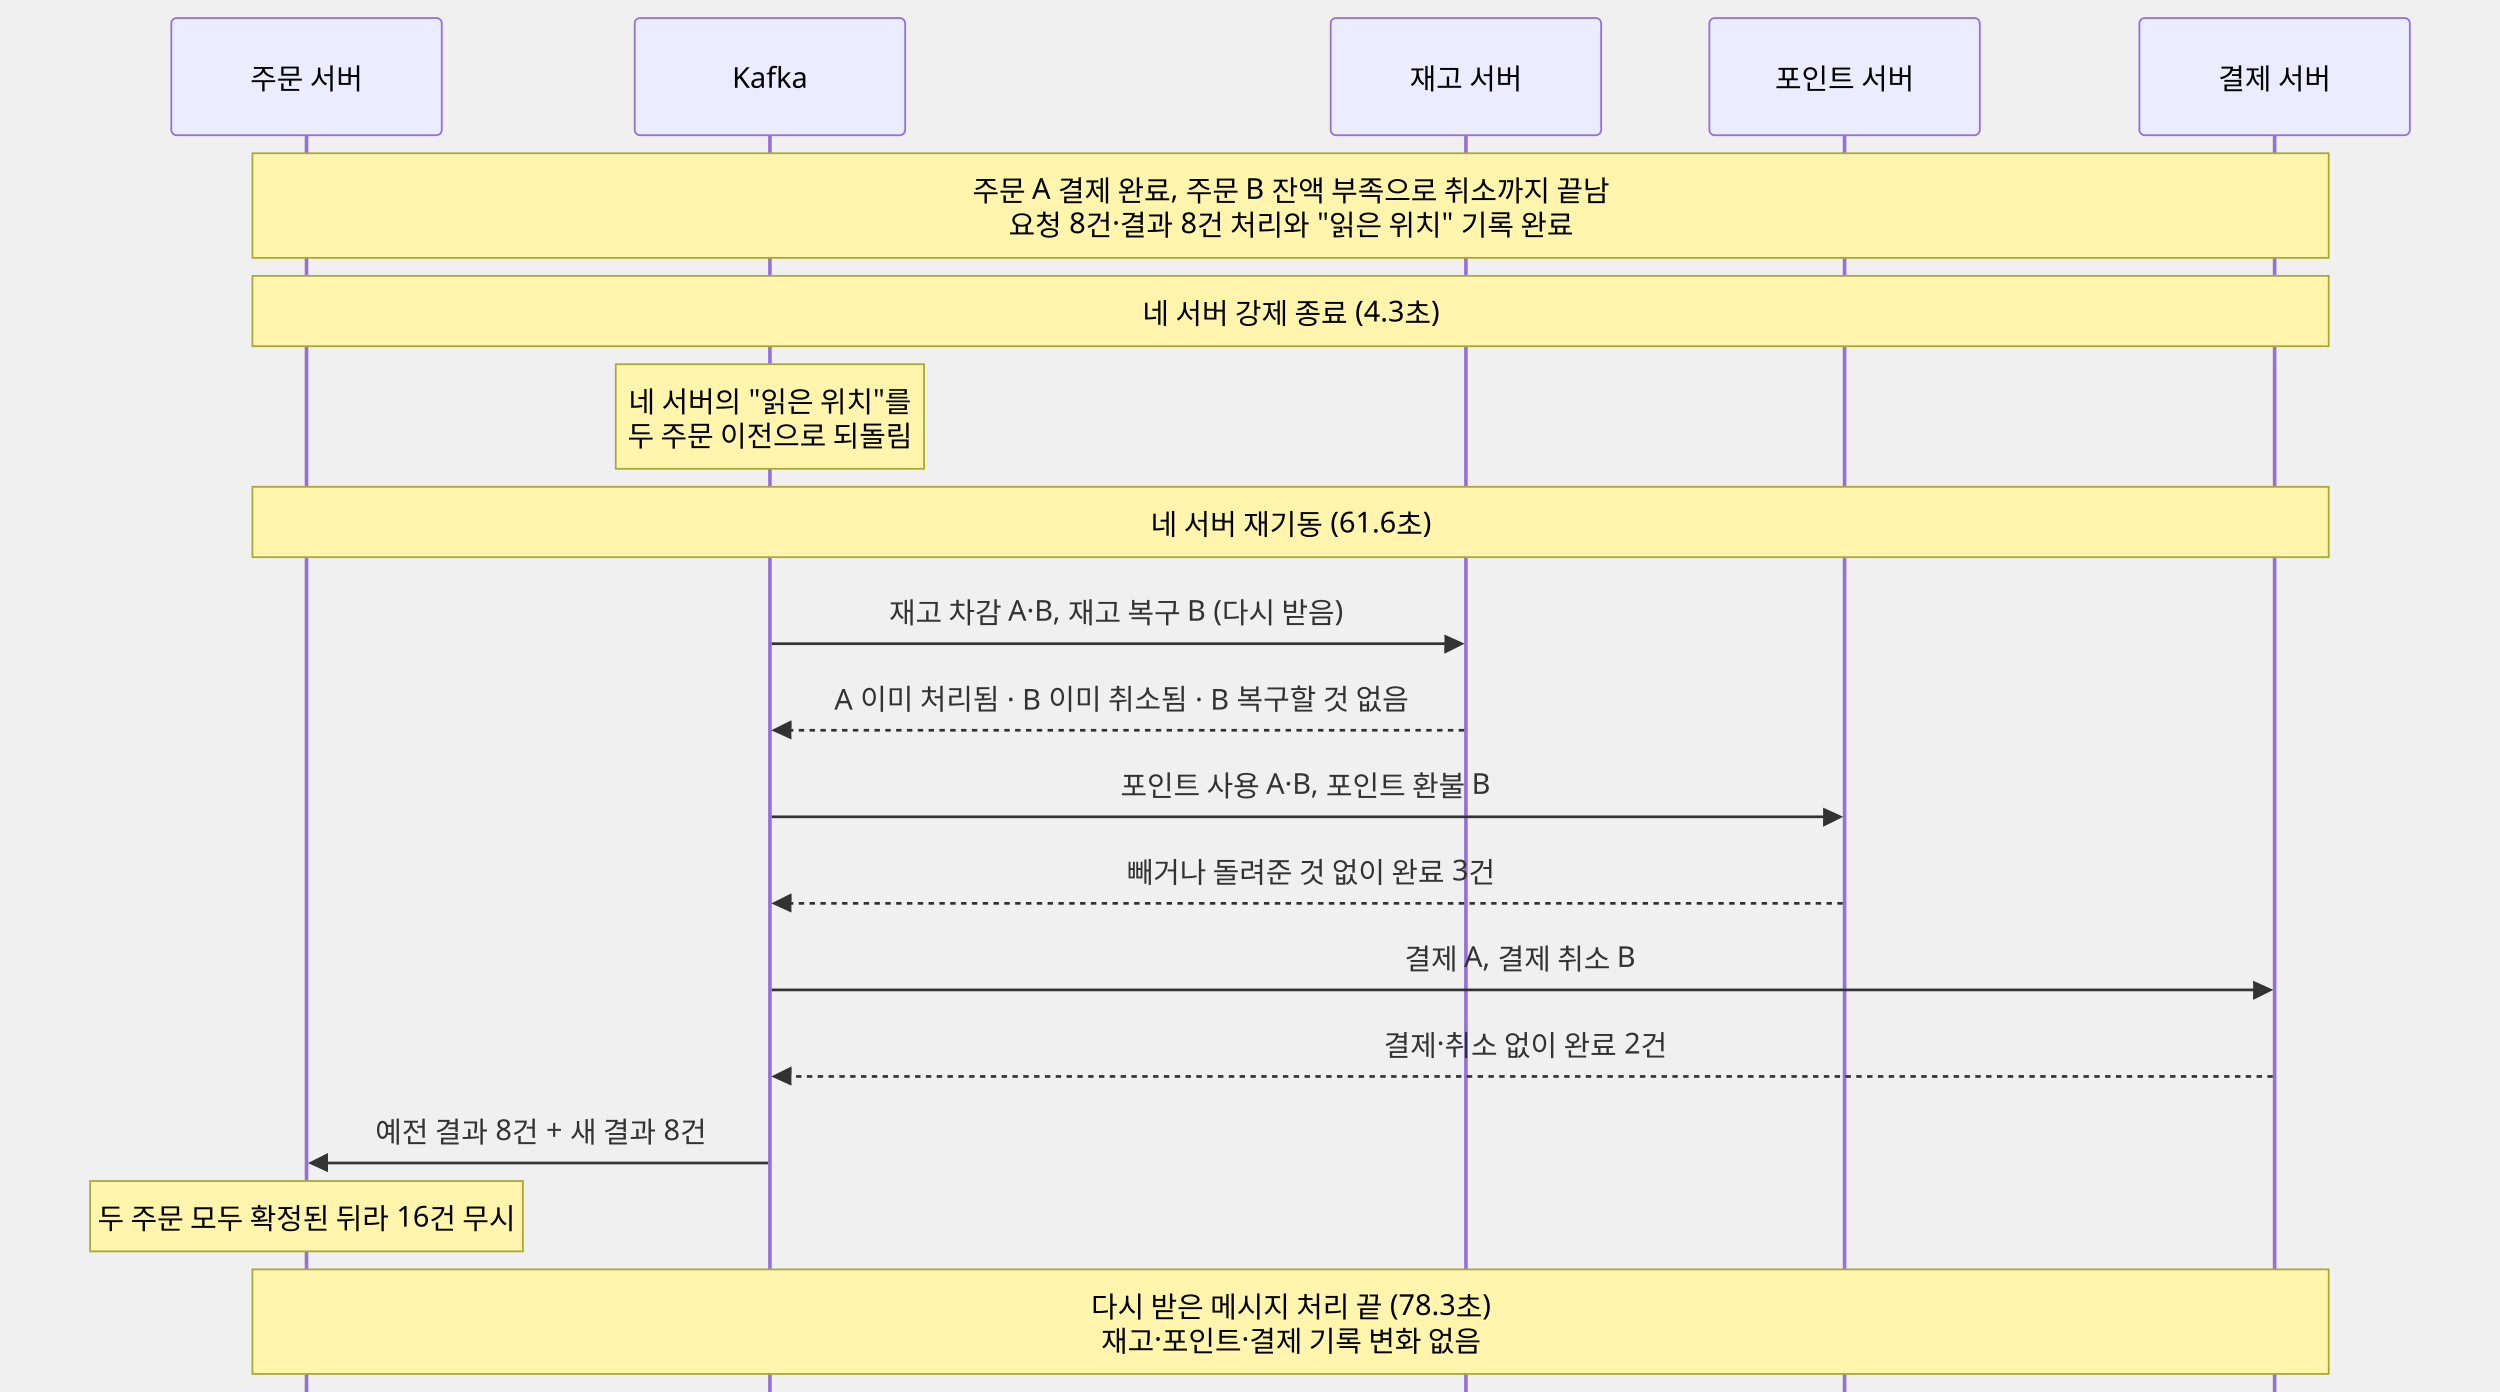
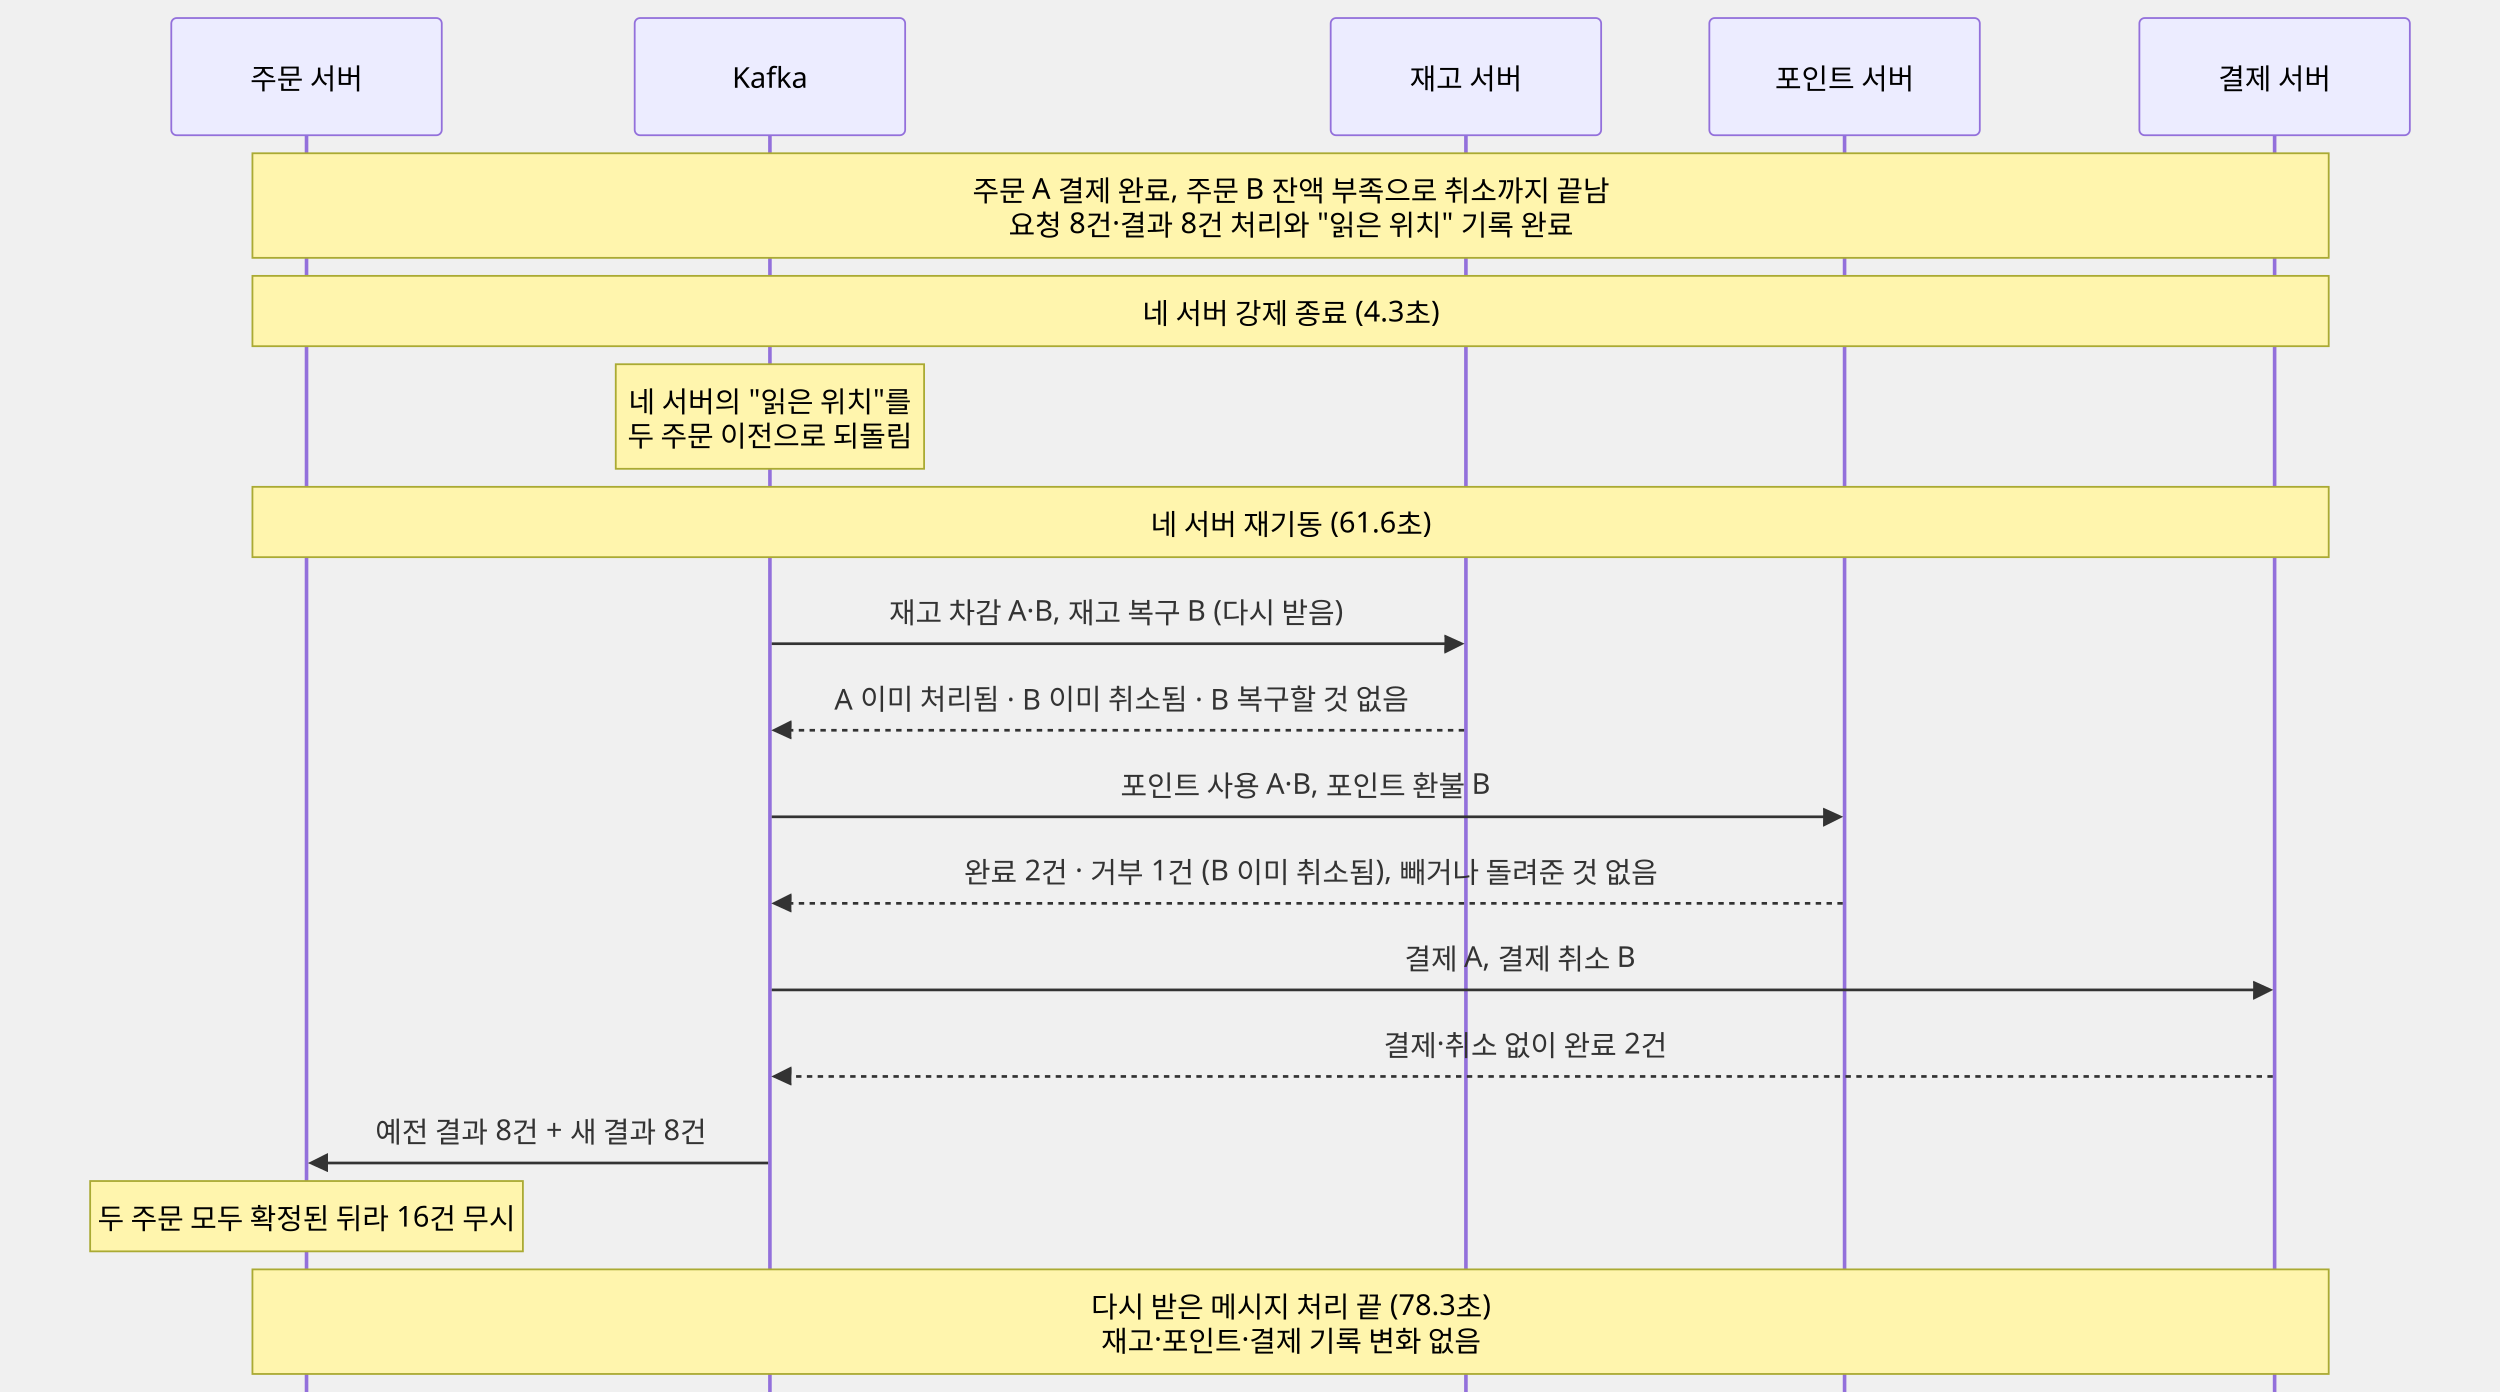
<svg xmlns="http://www.w3.org/2000/svg" id="d_s10" width="100%" style="max-width: 1386.5px; background-color: white;" viewBox="-95 -10 1386.5 772" role="graphics-document document" aria-roledescription="sequence">
  <g>
    <line id="actor4" x1="1166.5" y1="65" x2="1166.5" y2="2000" class="actor-line 200" stroke-width="0.5px" stroke="#999" name="Pa" data-et="life-line" data-id="Pa" />
    <g id="root-4" data-et="participant" data-type="participant" data-id="Pa">
      <rect x="1091.5" y="0" fill="#eaeaea" stroke="#666" width="150" height="65" name="Pa" rx="3" ry="3" class="actor actor-top" />
      <text x="1166.5" y="32.5" dominant-baseline="central" alignment-baseline="central" class="actor actor-box" style="text-anchor: middle; font-size: 16px; font-weight: 400; font-family: &quot;Apple SD Gothic Neo&quot;, &quot;Noto Sans KR&quot;, &quot;Malgun Gothic&quot;, sans-serif;">
        <tspan x="1166.5" dy="0">결제 서버</tspan>
      </text>
    </g>
  </g>
  <g>
    <line id="actor3" x1="928" y1="65" x2="928" y2="2000" class="actor-line 200" stroke-width="0.5px" stroke="#999" name="Pt" data-et="life-line" data-id="Pt" />
    <g id="root-3" data-et="participant" data-type="participant" data-id="Pt">
      <rect x="853" y="0" fill="#eaeaea" stroke="#666" width="150" height="65" name="Pt" rx="3" ry="3" class="actor actor-top" />
      <text x="928" y="32.5" dominant-baseline="central" alignment-baseline="central" class="actor actor-box" style="text-anchor: middle; font-size: 16px; font-weight: 400; font-family: &quot;Apple SD Gothic Neo&quot;, &quot;Noto Sans KR&quot;, &quot;Malgun Gothic&quot;, sans-serif;">
        <tspan x="928" dy="0">포인트 서버</tspan>
      </text>
    </g>
  </g>
  <g>
    <line id="actor2" x1="718" y1="65" x2="718" y2="2000" class="actor-line 200" stroke-width="0.5px" stroke="#999" name="Pr" data-et="life-line" data-id="Pr" />
    <g id="root-2" data-et="participant" data-type="participant" data-id="Pr">
      <rect x="643" y="0" fill="#eaeaea" stroke="#666" width="150" height="65" name="Pr" rx="3" ry="3" class="actor actor-top" />
      <text x="718" y="32.5" dominant-baseline="central" alignment-baseline="central" class="actor actor-box" style="text-anchor: middle; font-size: 16px; font-weight: 400; font-family: &quot;Apple SD Gothic Neo&quot;, &quot;Noto Sans KR&quot;, &quot;Malgun Gothic&quot;, sans-serif;">
        <tspan x="718" dy="0">재고 서버</tspan>
      </text>
    </g>
  </g>
  <g>
    <line id="actor1" x1="332" y1="65" x2="332" y2="2000" class="actor-line 200" stroke-width="0.5px" stroke="#999" name="K" data-et="life-line" data-id="K" />
    <g id="root-1" data-et="participant" data-type="participant" data-id="K">
      <rect x="257" y="0" fill="#eaeaea" stroke="#666" width="150" height="65" name="K" rx="3" ry="3" class="actor actor-top" />
      <text x="332" y="32.5" dominant-baseline="central" alignment-baseline="central" class="actor actor-box" style="text-anchor: middle; font-size: 16px; font-weight: 400; font-family: &quot;Apple SD Gothic Neo&quot;, &quot;Noto Sans KR&quot;, &quot;Malgun Gothic&quot;, sans-serif;">
        <tspan x="332" dy="0">Kafka</tspan>
      </text>
    </g>
  </g>
  <g>
    <line id="actor0" x1="75" y1="65" x2="75" y2="2000" class="actor-line 200" stroke-width="0.5px" stroke="#999" name="O" data-et="life-line" data-id="O" />
    <g id="root-0" data-et="participant" data-type="participant" data-id="O">
      <rect x="0" y="0" fill="#eaeaea" stroke="#666" width="150" height="65" name="O" rx="3" ry="3" class="actor actor-top" />
      <text x="75" y="32.5" dominant-baseline="central" alignment-baseline="central" class="actor actor-box" style="text-anchor: middle; font-size: 16px; font-weight: 400; font-family: &quot;Apple SD Gothic Neo&quot;, &quot;Noto Sans KR&quot;, &quot;Malgun Gothic&quot;, sans-serif;">
        <tspan x="75" dy="0">주문 서버</tspan>
      </text>
    </g>
  </g>
  <style>#d_s10{font-family:"Apple SD Gothic Neo","Noto Sans KR","Malgun Gothic",sans-serif;font-size:16px;fill:#333;}@keyframes edge-animation-frame{from{stroke-dashoffset:0;}}@keyframes dash{to{stroke-dashoffset:0;}}#d_s10 .edge-animation-slow{stroke-dasharray:9,5!important;stroke-dashoffset:900;animation:dash 50s linear infinite;stroke-linecap:round;}#d_s10 .edge-animation-fast{stroke-dasharray:9,5!important;stroke-dashoffset:900;animation:dash 20s linear infinite;stroke-linecap:round;}#d_s10 .error-icon{fill:#552222;}#d_s10 .error-text{fill:#552222;stroke:#552222;}#d_s10 .edge-thickness-normal{stroke-width:1px;}#d_s10 .edge-thickness-thick{stroke-width:3.5px;}#d_s10 .edge-pattern-solid{stroke-dasharray:0;}#d_s10 .edge-thickness-invisible{stroke-width:0;fill:none;}#d_s10 .edge-pattern-dashed{stroke-dasharray:3;}#d_s10 .edge-pattern-dotted{stroke-dasharray:2;}#d_s10 .marker{fill:#333333;stroke:#333333;}#d_s10 .marker.cross{stroke:#333333;}#d_s10 svg{font-family:"Apple SD Gothic Neo","Noto Sans KR","Malgun Gothic",sans-serif;font-size:16px;}#d_s10 p{margin:0;}#d_s10 .actor{stroke:#9370DB;fill:#ECECFF;stroke-width:1;}#d_s10 rect.actor.outer-path[data-look="neo"]{filter:drop-shadow(1px 2px 2px rgba(185, 185, 185, 1));}#d_s10 rect.note[data-look="neo"]{stroke:#aaaa33;fill:#fff5ad;filter:drop-shadow(1px 2px 2px rgba(185, 185, 185, 1));}#d_s10 text.actor&gt;tspan{fill:black;stroke:none;}#d_s10 .actor-line{stroke:#9370DB;}#d_s10 .innerArc{stroke-width:1.5;stroke-dasharray:none;}#d_s10 .messageLine0{stroke-width:1.5;stroke-dasharray:none;stroke:#333;}#d_s10 .messageLine1{stroke-width:1.5;stroke-dasharray:2,2;stroke:#333;}#d_s10 [id$="-arrowhead"] path{fill:#333;stroke:#333;}#d_s10 .sequenceNumber{fill:white;}#d_s10 [id$="-sequencenumber"]{fill:#333;}#d_s10 [id$="-crosshead"] path{fill:#333;stroke:#333;}#d_s10 .messageText{fill:#333;stroke:none;}#d_s10 .labelBox{stroke:#9370DB;fill:#ECECFF;filter:none;}#d_s10 .labelText,#d_s10 .labelText&gt;tspan{fill:black;stroke:none;}#d_s10 .loopText,#d_s10 .loopText&gt;tspan{fill:black;stroke:none;}#d_s10 .sectionTitle,#d_s10 .sectionTitle&gt;tspan{fill:black;stroke:none;}#d_s10 .loopLine{stroke-width:2px;stroke-dasharray:2,2;stroke:#9370DB;fill:#9370DB;}#d_s10 .note{stroke:#aaaa33;fill:#fff5ad;}#d_s10 .noteText,#d_s10 .noteText&gt;tspan{fill:black;stroke:none;font-weight:normal;}#d_s10 .activation0{fill:#f4f4f4;stroke:#666;}#d_s10 .activation1{fill:#f4f4f4;stroke:#666;}#d_s10 .activation2{fill:#f4f4f4;stroke:#666;}#d_s10 .actorPopupMenu{position:absolute;}#d_s10 .actorPopupMenuPanel{position:absolute;fill:#ECECFF;box-shadow:0px 8px 16px 0px rgba(0,0,0,0.2);filter:drop-shadow(3px 5px 2px rgb(0 0 0 / 0.4));}#d_s10 .actor-man circle,#d_s10 line{fill:#ECECFF;stroke-width:2px;}#d_s10 g rect.rect{filter:drop-shadow(1px 2px 2px rgba(185, 185, 185, 1));stroke:#9370DB;}#d_s10 .node .neo-node{stroke:#9370DB;}#d_s10 [data-look="neo"].node rect,#d_s10 [data-look="neo"].cluster rect,#d_s10 [data-look="neo"].node polygon{stroke:#9370DB;filter:drop-shadow(1px 2px 2px rgba(185, 185, 185, 1));}#d_s10 [data-look="neo"].swimlane.cluster rect{filter:none;}#d_s10 [data-look="neo"].node path{stroke:#9370DB;stroke-width:1px;}#d_s10 [data-look="neo"].node .outer-path{filter:drop-shadow(1px 2px 2px rgba(185, 185, 185, 1));}#d_s10 [data-look="neo"].node .neo-line path{stroke:#9370DB;filter:none;}#d_s10 [data-look="neo"].node circle{stroke:#9370DB;filter:drop-shadow(1px 2px 2px rgba(185, 185, 185, 1));}#d_s10 [data-look="neo"].node circle .state-start{fill:#000000;}#d_s10 [data-look="neo"].icon-shape .icon{fill:#9370DB;filter:drop-shadow(1px 2px 2px rgba(185, 185, 185, 1));}#d_s10 [data-look="neo"].icon-shape .icon-neo path{stroke:#9370DB;filter:drop-shadow(1px 2px 2px rgba(185, 185, 185, 1));}#d_s10 :root{--mermaid-font-family:"Apple SD Gothic Neo","Noto Sans KR","Malgun Gothic",sans-serif;}</style>
  <g />
  <defs>
    <symbol id="d_s10-computer" width="24" height="24">
      <path transform="scale(.5)" d="M2 2v13h20v-13h-20zm18 11h-16v-9h16v9zm-10.228 6l.466-1h3.524l.467 1h-4.457zm14.228 3h-24l2-6h2.104l-1.33 4h18.45l-1.297-4h2.073l2 6zm-5-10h-14v-7h14v7z" />
    </symbol>
  </defs>
  <defs>
    <symbol id="d_s10-database" fill-rule="evenodd" clip-rule="evenodd">
      <path transform="scale(.5)" d="M12.258.001l.256.004.255.005.253.008.251.01.249.012.247.015.246.016.242.019.241.02.239.023.236.024.233.027.231.028.229.031.225.032.223.034.22.036.217.038.214.04.211.041.208.043.205.045.201.046.198.048.194.05.191.051.187.053.183.054.18.056.175.057.172.059.168.06.163.061.16.063.155.064.15.066.074.033.073.033.071.034.07.034.069.035.068.035.067.035.066.035.064.036.064.036.062.036.06.036.06.037.058.037.058.037.055.038.055.038.053.038.052.038.051.039.05.039.048.039.047.039.045.04.044.04.043.04.041.04.04.041.039.041.037.041.036.041.034.041.033.042.032.042.03.042.029.042.027.042.026.043.024.043.023.043.021.043.02.043.018.044.017.043.015.044.013.044.012.044.011.045.009.044.007.045.006.045.004.045.002.045.001.045v17l-.001.045-.002.045-.004.045-.006.045-.007.045-.009.044-.011.045-.012.044-.013.044-.015.044-.017.043-.018.044-.02.043-.021.043-.023.043-.024.043-.026.043-.027.042-.029.042-.03.042-.032.042-.033.042-.034.041-.036.041-.037.041-.039.041-.04.041-.041.04-.043.04-.044.04-.045.04-.047.039-.048.039-.05.039-.051.039-.052.038-.053.038-.055.038-.055.038-.058.037-.058.037-.06.037-.06.036-.062.036-.064.036-.064.036-.066.035-.067.035-.068.035-.069.035-.07.034-.071.034-.073.033-.074.033-.15.066-.155.064-.16.063-.163.061-.168.06-.172.059-.175.057-.18.056-.183.054-.187.053-.191.051-.194.05-.198.048-.201.046-.205.045-.208.043-.211.041-.214.04-.217.038-.22.036-.223.034-.225.032-.229.031-.231.028-.233.027-.236.024-.239.023-.241.02-.242.019-.246.016-.247.015-.249.012-.251.01-.253.008-.255.005-.256.004-.258.001-.258-.001-.256-.004-.255-.005-.253-.008-.251-.01-.249-.012-.247-.015-.245-.016-.243-.019-.241-.02-.238-.023-.236-.024-.234-.027-.231-.028-.228-.031-.226-.032-.223-.034-.22-.036-.217-.038-.214-.04-.211-.041-.208-.043-.204-.045-.201-.046-.198-.048-.195-.05-.19-.051-.187-.053-.184-.054-.179-.056-.176-.057-.172-.059-.167-.06-.164-.061-.159-.063-.155-.064-.151-.066-.074-.033-.072-.033-.072-.034-.07-.034-.069-.035-.068-.035-.067-.035-.066-.035-.064-.036-.063-.036-.062-.036-.061-.036-.06-.037-.058-.037-.057-.037-.056-.038-.055-.038-.053-.038-.052-.038-.051-.039-.049-.039-.049-.039-.046-.039-.046-.04-.044-.04-.043-.04-.041-.04-.04-.041-.039-.041-.037-.041-.036-.041-.034-.041-.033-.042-.032-.042-.03-.042-.029-.042-.027-.042-.026-.043-.024-.043-.023-.043-.021-.043-.02-.043-.018-.044-.017-.043-.015-.044-.013-.044-.012-.044-.011-.045-.009-.044-.007-.045-.006-.045-.004-.045-.002-.045-.001-.045v-17l.001-.045.002-.045.004-.045.006-.045.007-.045.009-.044.011-.045.012-.044.013-.044.015-.044.017-.043.018-.044.02-.043.021-.043.023-.043.024-.043.026-.043.027-.042.029-.042.03-.042.032-.042.033-.042.034-.041.036-.041.037-.041.039-.041.04-.041.041-.04.043-.04.044-.04.046-.04.046-.039.049-.039.049-.039.051-.039.052-.038.053-.038.055-.038.056-.038.057-.037.058-.037.06-.037.061-.036.062-.036.063-.036.064-.036.066-.035.067-.035.068-.035.069-.035.07-.034.072-.034.072-.033.074-.033.151-.066.155-.064.159-.063.164-.061.167-.06.172-.059.176-.057.179-.056.184-.054.187-.053.19-.051.195-.05.198-.048.201-.046.204-.045.208-.043.211-.041.214-.04.217-.038.22-.036.223-.034.226-.032.228-.031.231-.028.234-.027.236-.024.238-.023.241-.02.243-.019.245-.016.247-.015.249-.012.251-.01.253-.008.255-.005.256-.004.258-.001.258.001zm-9.258 20.499v.01l.001.021.003.021.004.022.005.021.006.022.007.022.009.023.01.022.011.023.012.023.013.023.015.023.016.024.017.023.018.024.019.024.021.024.022.025.023.024.024.025.052.049.056.05.061.051.066.051.07.051.075.051.079.052.084.052.088.052.092.052.097.052.102.051.105.052.11.052.114.051.119.051.123.051.127.05.131.05.135.05.139.048.144.049.147.047.152.047.155.047.16.045.163.045.167.043.171.043.176.041.178.041.183.039.187.039.19.037.194.035.197.035.202.033.204.031.209.03.212.029.216.027.219.025.222.024.226.021.23.02.233.018.236.016.24.015.243.012.246.01.249.008.253.005.256.004.259.001.26-.001.257-.004.254-.005.25-.008.247-.011.244-.012.241-.014.237-.016.233-.018.231-.021.226-.021.224-.024.22-.026.216-.027.212-.028.21-.031.205-.031.202-.034.198-.034.194-.036.191-.037.187-.039.183-.04.179-.04.175-.042.172-.043.168-.044.163-.045.16-.046.155-.046.152-.047.148-.048.143-.049.139-.049.136-.05.131-.05.126-.05.123-.051.118-.052.114-.051.11-.052.106-.052.101-.052.096-.052.092-.052.088-.053.083-.051.079-.052.074-.052.07-.051.065-.051.06-.051.056-.05.051-.05.023-.024.023-.025.021-.024.02-.024.019-.024.018-.024.017-.024.015-.023.014-.024.013-.023.012-.023.01-.023.01-.022.008-.022.006-.022.006-.022.004-.022.004-.021.001-.021.001-.021v-4.127l-.077.055-.08.053-.083.054-.085.053-.087.052-.09.052-.093.051-.095.05-.097.05-.1.049-.102.049-.105.048-.106.047-.109.047-.111.046-.114.045-.115.045-.118.044-.12.043-.122.042-.124.042-.126.041-.128.04-.13.04-.132.038-.134.038-.135.037-.138.037-.139.035-.142.035-.143.034-.144.033-.147.032-.148.031-.15.03-.151.03-.153.029-.154.027-.156.027-.158.026-.159.025-.161.024-.162.023-.163.022-.165.021-.166.02-.167.019-.169.018-.169.017-.171.016-.173.015-.173.014-.175.013-.175.012-.177.011-.178.01-.179.008-.179.008-.181.006-.182.005-.182.004-.184.003-.184.002h-.37l-.184-.002-.184-.003-.182-.004-.182-.005-.181-.006-.179-.008-.179-.008-.178-.01-.176-.011-.176-.012-.175-.013-.173-.014-.172-.015-.171-.016-.17-.017-.169-.018-.167-.019-.166-.02-.165-.021-.163-.022-.162-.023-.161-.024-.159-.025-.157-.026-.156-.027-.155-.027-.153-.029-.151-.03-.15-.03-.148-.031-.146-.032-.145-.033-.143-.034-.141-.035-.14-.035-.137-.037-.136-.037-.134-.038-.132-.038-.13-.04-.128-.04-.126-.041-.124-.042-.122-.042-.12-.044-.117-.043-.116-.045-.113-.045-.112-.046-.109-.047-.106-.047-.105-.048-.102-.049-.1-.049-.097-.05-.095-.05-.093-.052-.09-.051-.087-.052-.085-.053-.083-.054-.08-.054-.077-.054v4.127zm0-5.654v.011l.001.021.003.021.004.021.005.022.006.022.007.022.009.022.01.022.011.023.012.023.013.023.015.024.016.023.017.024.018.024.019.024.021.024.022.024.023.025.024.024.052.05.056.05.061.05.066.051.07.051.075.052.079.051.084.052.088.052.092.052.097.052.102.052.105.052.11.051.114.051.119.052.123.05.127.051.131.05.135.049.139.049.144.048.147.048.152.047.155.046.16.045.163.045.167.044.171.042.176.042.178.04.183.04.187.038.19.037.194.036.197.034.202.033.204.032.209.03.212.028.216.027.219.025.222.024.226.022.23.02.233.018.236.016.24.014.243.012.246.01.249.008.253.006.256.003.259.001.26-.001.257-.003.254-.006.25-.008.247-.01.244-.012.241-.015.237-.016.233-.018.231-.02.226-.022.224-.024.22-.025.216-.027.212-.029.21-.03.205-.032.202-.033.198-.035.194-.036.191-.037.187-.039.183-.039.179-.041.175-.042.172-.043.168-.044.163-.045.16-.045.155-.047.152-.047.148-.048.143-.048.139-.05.136-.049.131-.05.126-.051.123-.051.118-.051.114-.052.11-.052.106-.052.101-.052.096-.052.092-.052.088-.052.083-.052.079-.052.074-.051.07-.052.065-.051.06-.05.056-.051.051-.049.023-.025.023-.024.021-.025.02-.024.019-.024.018-.024.017-.024.015-.023.014-.023.013-.024.012-.022.01-.023.01-.023.008-.022.006-.022.006-.022.004-.021.004-.022.001-.021.001-.021v-4.139l-.077.054-.08.054-.083.054-.085.052-.087.053-.09.051-.093.051-.095.051-.097.05-.1.049-.102.049-.105.048-.106.047-.109.047-.111.046-.114.045-.115.044-.118.044-.12.044-.122.042-.124.042-.126.041-.128.04-.13.039-.132.039-.134.038-.135.037-.138.036-.139.036-.142.035-.143.033-.144.033-.147.033-.148.031-.15.03-.151.03-.153.028-.154.028-.156.027-.158.026-.159.025-.161.024-.162.023-.163.022-.165.021-.166.02-.167.019-.169.018-.169.017-.171.016-.173.015-.173.014-.175.013-.175.012-.177.011-.178.009-.179.009-.179.007-.181.007-.182.005-.182.004-.184.003-.184.002h-.37l-.184-.002-.184-.003-.182-.004-.182-.005-.181-.007-.179-.007-.179-.009-.178-.009-.176-.011-.176-.012-.175-.013-.173-.014-.172-.015-.171-.016-.17-.017-.169-.018-.167-.019-.166-.02-.165-.021-.163-.022-.162-.023-.161-.024-.159-.025-.157-.026-.156-.027-.155-.028-.153-.028-.151-.03-.15-.03-.148-.031-.146-.033-.145-.033-.143-.033-.141-.035-.14-.036-.137-.036-.136-.037-.134-.038-.132-.039-.13-.039-.128-.04-.126-.041-.124-.042-.122-.043-.12-.043-.117-.044-.116-.044-.113-.046-.112-.046-.109-.046-.106-.047-.105-.048-.102-.049-.1-.049-.097-.05-.095-.051-.093-.051-.09-.051-.087-.053-.085-.052-.083-.054-.08-.054-.077-.054v4.139zm0-5.666v.011l.001.02.003.022.004.021.005.022.006.021.007.022.009.023.01.022.011.023.012.023.013.023.015.023.016.024.017.024.018.023.019.024.021.025.022.024.023.024.024.025.052.05.056.05.061.05.066.051.07.051.075.052.079.051.084.052.088.052.092.052.097.052.102.052.105.051.11.052.114.051.119.051.123.051.127.05.131.05.135.05.139.049.144.048.147.048.152.047.155.046.16.045.163.045.167.043.171.043.176.042.178.04.183.04.187.038.19.037.194.036.197.034.202.033.204.032.209.03.212.028.216.027.219.025.222.024.226.021.23.02.233.018.236.017.24.014.243.012.246.01.249.008.253.006.256.003.259.001.26-.001.257-.003.254-.006.25-.008.247-.01.244-.013.241-.014.237-.016.233-.018.231-.02.226-.022.224-.024.22-.025.216-.027.212-.029.21-.03.205-.032.202-.033.198-.035.194-.036.191-.037.187-.039.183-.039.179-.041.175-.042.172-.043.168-.044.163-.045.16-.045.155-.047.152-.047.148-.048.143-.049.139-.049.136-.049.131-.051.126-.05.123-.051.118-.052.114-.051.11-.052.106-.052.101-.052.096-.052.092-.052.088-.052.083-.052.079-.052.074-.052.07-.051.065-.051.06-.051.056-.05.051-.049.023-.025.023-.025.021-.024.02-.024.019-.024.018-.024.017-.024.015-.023.014-.024.013-.023.012-.023.01-.022.01-.023.008-.022.006-.022.006-.022.004-.022.004-.021.001-.021.001-.021v-4.153l-.077.054-.08.054-.083.053-.085.053-.087.053-.09.051-.093.051-.095.051-.097.05-.1.049-.102.048-.105.048-.106.048-.109.046-.111.046-.114.046-.115.044-.118.044-.12.043-.122.043-.124.042-.126.041-.128.04-.13.039-.132.039-.134.038-.135.037-.138.036-.139.036-.142.034-.143.034-.144.033-.147.032-.148.032-.15.03-.151.03-.153.028-.154.028-.156.027-.158.026-.159.024-.161.024-.162.023-.163.023-.165.021-.166.02-.167.019-.169.018-.169.017-.171.016-.173.015-.173.014-.175.013-.175.012-.177.01-.178.01-.179.009-.179.007-.181.006-.182.006-.182.004-.184.003-.184.001-.185.001-.185-.001-.184-.001-.184-.003-.182-.004-.182-.006-.181-.006-.179-.007-.179-.009-.178-.01-.176-.01-.176-.012-.175-.013-.173-.014-.172-.015-.171-.016-.17-.017-.169-.018-.167-.019-.166-.02-.165-.021-.163-.023-.162-.023-.161-.024-.159-.024-.157-.026-.156-.027-.155-.028-.153-.028-.151-.03-.15-.03-.148-.032-.146-.032-.145-.033-.143-.034-.141-.034-.14-.036-.137-.036-.136-.037-.134-.038-.132-.039-.13-.039-.128-.041-.126-.041-.124-.041-.122-.043-.12-.043-.117-.044-.116-.044-.113-.046-.112-.046-.109-.046-.106-.048-.105-.048-.102-.048-.1-.05-.097-.049-.095-.051-.093-.051-.09-.052-.087-.052-.085-.053-.083-.053-.08-.054-.077-.054v4.153zm8.74-8.179l-.257.004-.254.005-.25.008-.247.011-.244.012-.241.014-.237.016-.233.018-.231.021-.226.022-.224.023-.22.026-.216.027-.212.028-.21.031-.205.032-.202.033-.198.034-.194.036-.191.038-.187.038-.183.04-.179.041-.175.042-.172.043-.168.043-.163.045-.16.046-.155.046-.152.048-.148.048-.143.048-.139.049-.136.05-.131.05-.126.051-.123.051-.118.051-.114.052-.11.052-.106.052-.101.052-.096.052-.092.052-.088.052-.083.052-.079.052-.074.051-.07.052-.065.051-.06.05-.056.05-.051.05-.023.025-.023.024-.021.024-.02.025-.019.024-.018.024-.017.023-.015.024-.014.023-.013.023-.012.023-.01.023-.01.022-.008.022-.006.023-.006.021-.004.022-.004.021-.001.021-.001.021.001.021.001.021.004.021.004.022.006.021.006.023.008.022.01.022.01.023.012.023.013.023.014.023.015.024.017.023.018.024.019.024.02.025.021.024.023.024.023.025.051.05.056.05.06.05.065.051.07.052.074.051.079.052.083.052.088.052.092.052.096.052.101.052.106.052.11.052.114.052.118.051.123.051.126.051.131.05.136.05.139.049.143.048.148.048.152.048.155.046.16.046.163.045.168.043.172.043.175.042.179.041.183.04.187.038.191.038.194.036.198.034.202.033.205.032.21.031.212.028.216.027.22.026.224.023.226.022.231.021.233.018.237.016.241.014.244.012.247.011.25.008.254.005.257.004.26.001.26-.001.257-.004.254-.005.25-.008.247-.011.244-.012.241-.014.237-.016.233-.018.231-.021.226-.022.224-.023.22-.026.216-.027.212-.028.21-.031.205-.032.202-.033.198-.034.194-.036.191-.038.187-.038.183-.04.179-.041.175-.042.172-.043.168-.043.163-.045.16-.046.155-.046.152-.048.148-.048.143-.048.139-.049.136-.05.131-.05.126-.051.123-.051.118-.051.114-.052.11-.052.106-.052.101-.052.096-.052.092-.052.088-.052.083-.052.079-.052.074-.051.07-.052.065-.051.06-.05.056-.05.051-.05.023-.025.023-.024.021-.024.02-.025.019-.024.018-.024.017-.023.015-.024.014-.023.013-.023.012-.023.01-.023.01-.022.008-.022.006-.023.006-.021.004-.022.004-.021.001-.021.001-.021-.001-.021-.001-.021-.004-.021-.004-.022-.006-.021-.006-.023-.008-.022-.01-.022-.01-.023-.012-.023-.013-.023-.014-.023-.015-.024-.017-.023-.018-.024-.019-.024-.02-.025-.021-.024-.023-.024-.023-.025-.051-.05-.056-.05-.06-.05-.065-.051-.07-.052-.074-.051-.079-.052-.083-.052-.088-.052-.092-.052-.096-.052-.101-.052-.106-.052-.11-.052-.114-.052-.118-.051-.123-.051-.126-.051-.131-.05-.136-.05-.139-.049-.143-.048-.148-.048-.152-.048-.155-.046-.16-.046-.163-.045-.168-.043-.172-.043-.175-.042-.179-.041-.183-.04-.187-.038-.191-.038-.194-.036-.198-.034-.202-.033-.205-.032-.21-.031-.212-.028-.216-.027-.22-.026-.224-.023-.226-.022-.231-.021-.233-.018-.237-.016-.241-.014-.244-.012-.247-.011-.25-.008-.254-.005-.257-.004-.26-.001-.26.001z" />
    </symbol>
  </defs>
  <defs>
    <symbol id="d_s10-clock" width="24" height="24">
      <path transform="scale(.5)" d="M12 2c5.514 0 10 4.486 10 10s-4.486 10-10 10-10-4.486-10-10 4.486-10 10-10zm0-2c-6.627 0-12 5.373-12 12s5.373 12 12 12 12-5.373 12-12-5.373-12-12-12zm5.848 12.459c.202.038.202.333.001.372-1.907.361-6.045 1.111-6.547 1.111-.719 0-1.301-.582-1.301-1.301 0-.512.77-5.447 1.125-7.445.034-.192.312-.181.343.014l.985 6.238 5.394 1.011z" />
    </symbol>
  </defs>
  <defs>
    <marker id="d_s10-arrowhead" refX="7.9" refY="5" markerUnits="userSpaceOnUse" markerWidth="12" markerHeight="12" orient="auto-start-reverse">
      <path d="M -1 0 L 10 5 L 0 10 z" />
    </marker>
  </defs>
  <defs>
    <marker id="d_s10-crosshead" markerWidth="15" markerHeight="8" orient="auto" refX="4" refY="4.5">
      <path fill="none" stroke="#000000" stroke-width="1pt" d="M 1,2 L 6,7 M 6,2 L 1,7" style="stroke-dasharray: 0, 0;" />
    </marker>
  </defs>
  <defs>
    <marker id="d_s10-filled-head" refX="15.5" refY="7" markerWidth="20" markerHeight="28" orient="auto">
      <path d="M 18,7 L9,13 L14,7 L9,1 Z" />
    </marker>
  </defs>
  <defs>
    <marker id="d_s10-sequencenumber" refX="15" refY="15" markerWidth="60" markerHeight="40" orient="auto">
      <circle cx="15" cy="15" r="6" />
    </marker>
  </defs>
  <defs>
    <marker id="d_s10-solidTopArrowHead" refX="7.9" refY="7.25" markerUnits="userSpaceOnUse" markerWidth="12" markerHeight="12" orient="auto-start-reverse">
      <path d="M 0 0 L 10 8 L 0 8 z" />
    </marker>
  </defs>
  <defs>
    <marker id="d_s10-solidBottomArrowHead" refX="7.9" refY="0.75" markerUnits="userSpaceOnUse" markerWidth="12" markerHeight="12" orient="auto-start-reverse">
      <path d="M 0 0 L 10 0 L 0 8 z" />
    </marker>
  </defs>
  <defs>
    <marker id="d_s10-stickTopArrowHead" refX="7.5" refY="7" markerUnits="userSpaceOnUse" markerWidth="12" markerHeight="12" orient="auto-start-reverse">
      <path d="M 0 0 L 7 7" stroke="black" stroke-width="1.5" fill="none" />
    </marker>
  </defs>
  <defs>
    <marker id="d_s10-stickBottomArrowHead" refX="7.5" refY="0" markerUnits="userSpaceOnUse" markerWidth="12" markerHeight="12" orient="auto-start-reverse">
      <path d="M 0 7 L 7 0" stroke="black" stroke-width="1.5" fill="none" />
    </marker>
  </defs>
  <g data-et="note" data-id="i0">
    <rect x="45" y="75" fill="#EDF2AE" stroke="#666" width="1151.5" height="58" class="note" />
    <text x="621" y="80" text-anchor="middle" dominant-baseline="middle" alignment-baseline="middle" class="noteText" dy="1em" style="font-family: &quot;Apple SD Gothic Neo&quot;, &quot;Noto Sans KR&quot;, &quot;Malgun Gothic&quot;, sans-serif; font-size: 16px; font-weight: 400;">
      <tspan x="621">주문 A 결제 완료, 주문 B 잔액 부족으로 취소까지 끝남</tspan>
    </text>
    <text x="621" y="99" text-anchor="middle" dominant-baseline="middle" alignment-baseline="middle" class="noteText" dy="1em" style="font-family: &quot;Apple SD Gothic Neo&quot;, &quot;Noto Sans KR&quot;, &quot;Malgun Gothic&quot;, sans-serif; font-size: 16px; font-weight: 400;">
      <tspan x="621">요청 8건·결과 8건 처리와 "읽은 위치" 기록 완료</tspan>
    </text>
  </g>
  <g data-et="note" data-id="i1">
    <rect x="45" y="143" fill="#EDF2AE" stroke="#666" width="1151.5" height="39" class="note" />
    <text x="621" y="148" text-anchor="middle" dominant-baseline="middle" alignment-baseline="middle" class="noteText" dy="1em" style="font-family: &quot;Apple SD Gothic Neo&quot;, &quot;Noto Sans KR&quot;, &quot;Malgun Gothic&quot;, sans-serif; font-size: 16px; font-weight: 400;">
      <tspan x="621">네 서버 강제 종료 (4.3초)</tspan>
    </text>
  </g>
  <g data-et="note" data-id="i2">
    <rect x="246.5" y="192" fill="#EDF2AE" stroke="#666" width="171" height="58" class="note" />
    <text x="332" y="197" text-anchor="middle" dominant-baseline="middle" alignment-baseline="middle" class="noteText" dy="1em" style="font-family: &quot;Apple SD Gothic Neo&quot;, &quot;Noto Sans KR&quot;, &quot;Malgun Gothic&quot;, sans-serif; font-size: 16px; font-weight: 400;">
      <tspan x="332">네 서버의 "읽은 위치"를</tspan>
    </text>
    <text x="332" y="216" text-anchor="middle" dominant-baseline="middle" alignment-baseline="middle" class="noteText" dy="1em" style="font-family: &quot;Apple SD Gothic Neo&quot;, &quot;Noto Sans KR&quot;, &quot;Malgun Gothic&quot;, sans-serif; font-size: 16px; font-weight: 400;">
      <tspan x="332">두 주문 이전으로 되돌림</tspan>
    </text>
  </g>
  <g data-et="note" data-id="i3">
    <rect x="45" y="260" fill="#EDF2AE" stroke="#666" width="1151.5" height="39" class="note" />
    <text x="621" y="265" text-anchor="middle" dominant-baseline="middle" alignment-baseline="middle" class="noteText" dy="1em" style="font-family: &quot;Apple SD Gothic Neo&quot;, &quot;Noto Sans KR&quot;, &quot;Malgun Gothic&quot;, sans-serif; font-size: 16px; font-weight: 400;">
      <tspan x="621">네 서버 재기동 (61.6초)</tspan>
    </text>
  </g>
  <g data-et="note" data-id="i11">
    <rect x="-45" y="645" fill="#EDF2AE" stroke="#666" width="240" height="39" class="note" />
    <text x="75" y="650" text-anchor="middle" dominant-baseline="middle" alignment-baseline="middle" class="noteText" dy="1em" style="font-family: &quot;Apple SD Gothic Neo&quot;, &quot;Noto Sans KR&quot;, &quot;Malgun Gothic&quot;, sans-serif; font-size: 16px; font-weight: 400;">
      <tspan x="75">두 주문 모두 확정된 뒤라 16건 무시</tspan>
    </text>
  </g>
  <g data-et="note" data-id="i12">
    <rect x="45" y="694" fill="#EDF2AE" stroke="#666" width="1151.5" height="58" class="note" />
    <text x="621" y="699" text-anchor="middle" dominant-baseline="middle" alignment-baseline="middle" class="noteText" dy="1em" style="font-family: &quot;Apple SD Gothic Neo&quot;, &quot;Noto Sans KR&quot;, &quot;Malgun Gothic&quot;, sans-serif; font-size: 16px; font-weight: 400;">
      <tspan x="621">다시 받은 메시지 처리 끝 (78.3초)</tspan>
    </text>
    <text x="621" y="718" text-anchor="middle" dominant-baseline="middle" alignment-baseline="middle" class="noteText" dy="1em" style="font-family: &quot;Apple SD Gothic Neo&quot;, &quot;Noto Sans KR&quot;, &quot;Malgun Gothic&quot;, sans-serif; font-size: 16px; font-weight: 400;">
      <tspan x="621">재고·포인트·결제 기록 변화 없음</tspan>
    </text>
  </g>
  <text x="524" y="314" text-anchor="middle" dominant-baseline="middle" alignment-baseline="middle" class="messageText" dy="1em" style="font-family: &quot;Apple SD Gothic Neo&quot;, &quot;Noto Sans KR&quot;, &quot;Malgun Gothic&quot;, sans-serif; font-size: 16px; font-weight: 400;">재고 차감 A·B, 재고 복구 B (다시 받음)</text>
  <line x1="333" y1="347" x2="714" y2="347" class="messageLine0" data-et="message" data-id="i4" data-from="K" data-to="Pr" stroke-width="2" stroke="none" marker-end="url(#d_s10-arrowhead)" style="fill: none;" />
  <text x="527" y="362" text-anchor="middle" dominant-baseline="middle" alignment-baseline="middle" class="messageText" dy="1em" style="font-family: &quot;Apple SD Gothic Neo&quot;, &quot;Noto Sans KR&quot;, &quot;Malgun Gothic&quot;, sans-serif; font-size: 16px; font-weight: 400;">A 이미 처리됨 · B 이미 취소됨 · B 복구할 것 없음</text>
  <line x1="717" y1="395" x2="336" y2="395" class="messageLine1" data-et="message" data-id="i5" data-from="Pr" data-to="K" stroke-width="2" stroke="none" marker-end="url(#d_s10-arrowhead)" style="stroke-dasharray: 3, 3; fill: none;" />
  <text x="629" y="410" text-anchor="middle" dominant-baseline="middle" alignment-baseline="middle" class="messageText" dy="1em" style="font-family: &quot;Apple SD Gothic Neo&quot;, &quot;Noto Sans KR&quot;, &quot;Malgun Gothic&quot;, sans-serif; font-size: 16px; font-weight: 400;">포인트 사용 A·B, 포인트 환불 B</text>
  <line x1="333" y1="443" x2="924" y2="443" class="messageLine0" data-et="message" data-id="i6" data-from="K" data-to="Pt" stroke-width="2" stroke="none" marker-end="url(#d_s10-arrowhead)" style="fill: none;" />
-   <text x="632" y="458" text-anchor="middle" dominant-baseline="middle" alignment-baseline="middle" class="messageText" dy="1em" style="font-family: &quot;Apple SD Gothic Neo&quot;, &quot;Noto Sans KR&quot;, &quot;Malgun Gothic&quot;, sans-serif; font-size: 16px; font-weight: 400;">빼거나 돌려준 것 없이 완료 3건</text>
+   <text x="632" y="458" text-anchor="middle" dominant-baseline="middle" alignment-baseline="middle" class="messageText" dy="1em" style="font-family: &quot;Apple SD Gothic Neo&quot;, &quot;Noto Sans KR&quot;, &quot;Malgun Gothic&quot;, sans-serif; font-size: 16px; font-weight: 400;">완료 2건 · 거부 1건 (B 이미 취소됨), 빼거나 돌려준 것 없음</text>
  <line x1="927" y1="491" x2="336" y2="491" class="messageLine1" data-et="message" data-id="i7" data-from="Pt" data-to="K" stroke-width="2" stroke="none" marker-end="url(#d_s10-arrowhead)" style="stroke-dasharray: 3, 3; fill: none;" />
  <text x="748" y="506" text-anchor="middle" dominant-baseline="middle" alignment-baseline="middle" class="messageText" dy="1em" style="font-family: &quot;Apple SD Gothic Neo&quot;, &quot;Noto Sans KR&quot;, &quot;Malgun Gothic&quot;, sans-serif; font-size: 16px; font-weight: 400;">결제 A, 결제 취소 B</text>
  <line x1="333" y1="539" x2="1162.5" y2="539" class="messageLine0" data-et="message" data-id="i8" data-from="K" data-to="Pa" stroke-width="2" stroke="none" marker-end="url(#d_s10-arrowhead)" style="fill: none;" />
  <text x="751" y="554" text-anchor="middle" dominant-baseline="middle" alignment-baseline="middle" class="messageText" dy="1em" style="font-family: &quot;Apple SD Gothic Neo&quot;, &quot;Noto Sans KR&quot;, &quot;Malgun Gothic&quot;, sans-serif; font-size: 16px; font-weight: 400;">결제·취소 없이 완료 2건</text>
  <line x1="1165.5" y1="587" x2="336" y2="587" class="messageLine1" data-et="message" data-id="i9" data-from="Pa" data-to="K" stroke-width="2" stroke="none" marker-end="url(#d_s10-arrowhead)" style="stroke-dasharray: 3, 3; fill: none;" />
  <text x="205" y="602" text-anchor="middle" dominant-baseline="middle" alignment-baseline="middle" class="messageText" dy="1em" style="font-family: &quot;Apple SD Gothic Neo&quot;, &quot;Noto Sans KR&quot;, &quot;Malgun Gothic&quot;, sans-serif; font-size: 16px; font-weight: 400;">예전 결과 8건 + 새 결과 8건</text>
  <line x1="331" y1="635" x2="79" y2="635" class="messageLine0" data-et="message" data-id="i10" data-from="K" data-to="O" stroke-width="2" stroke="none" marker-end="url(#d_s10-arrowhead)" style="fill: none;" />
</svg>
